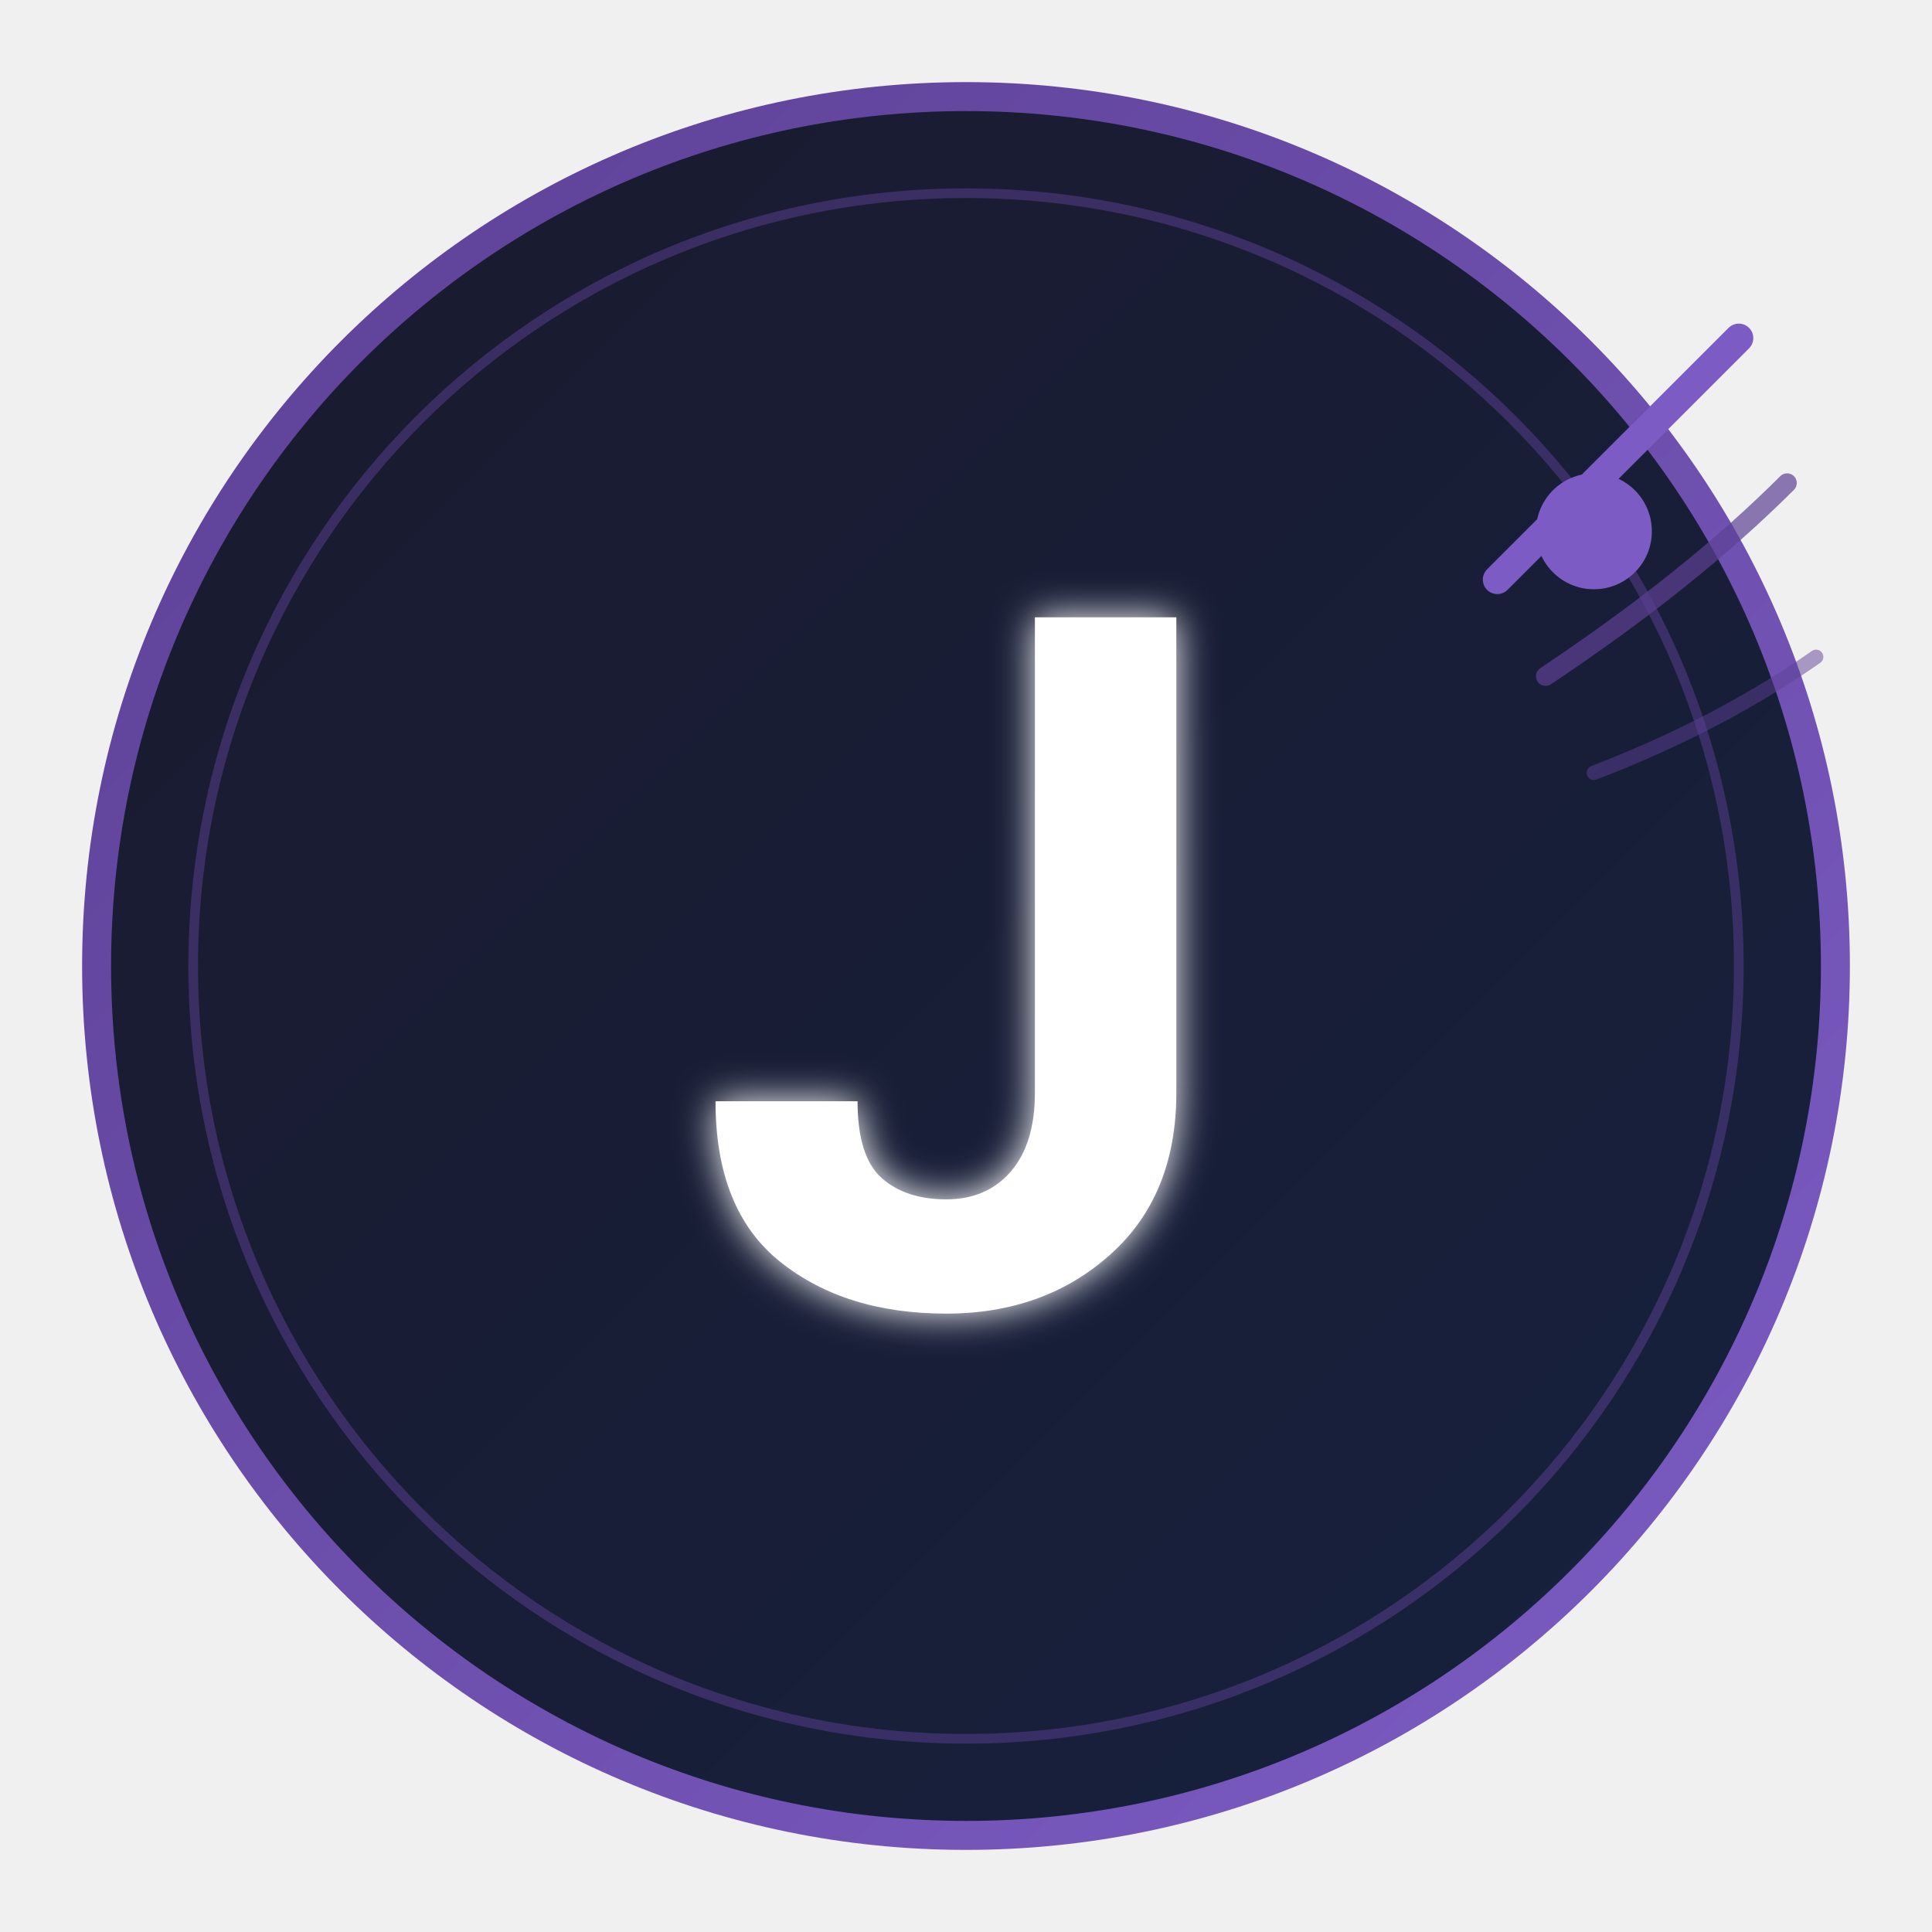
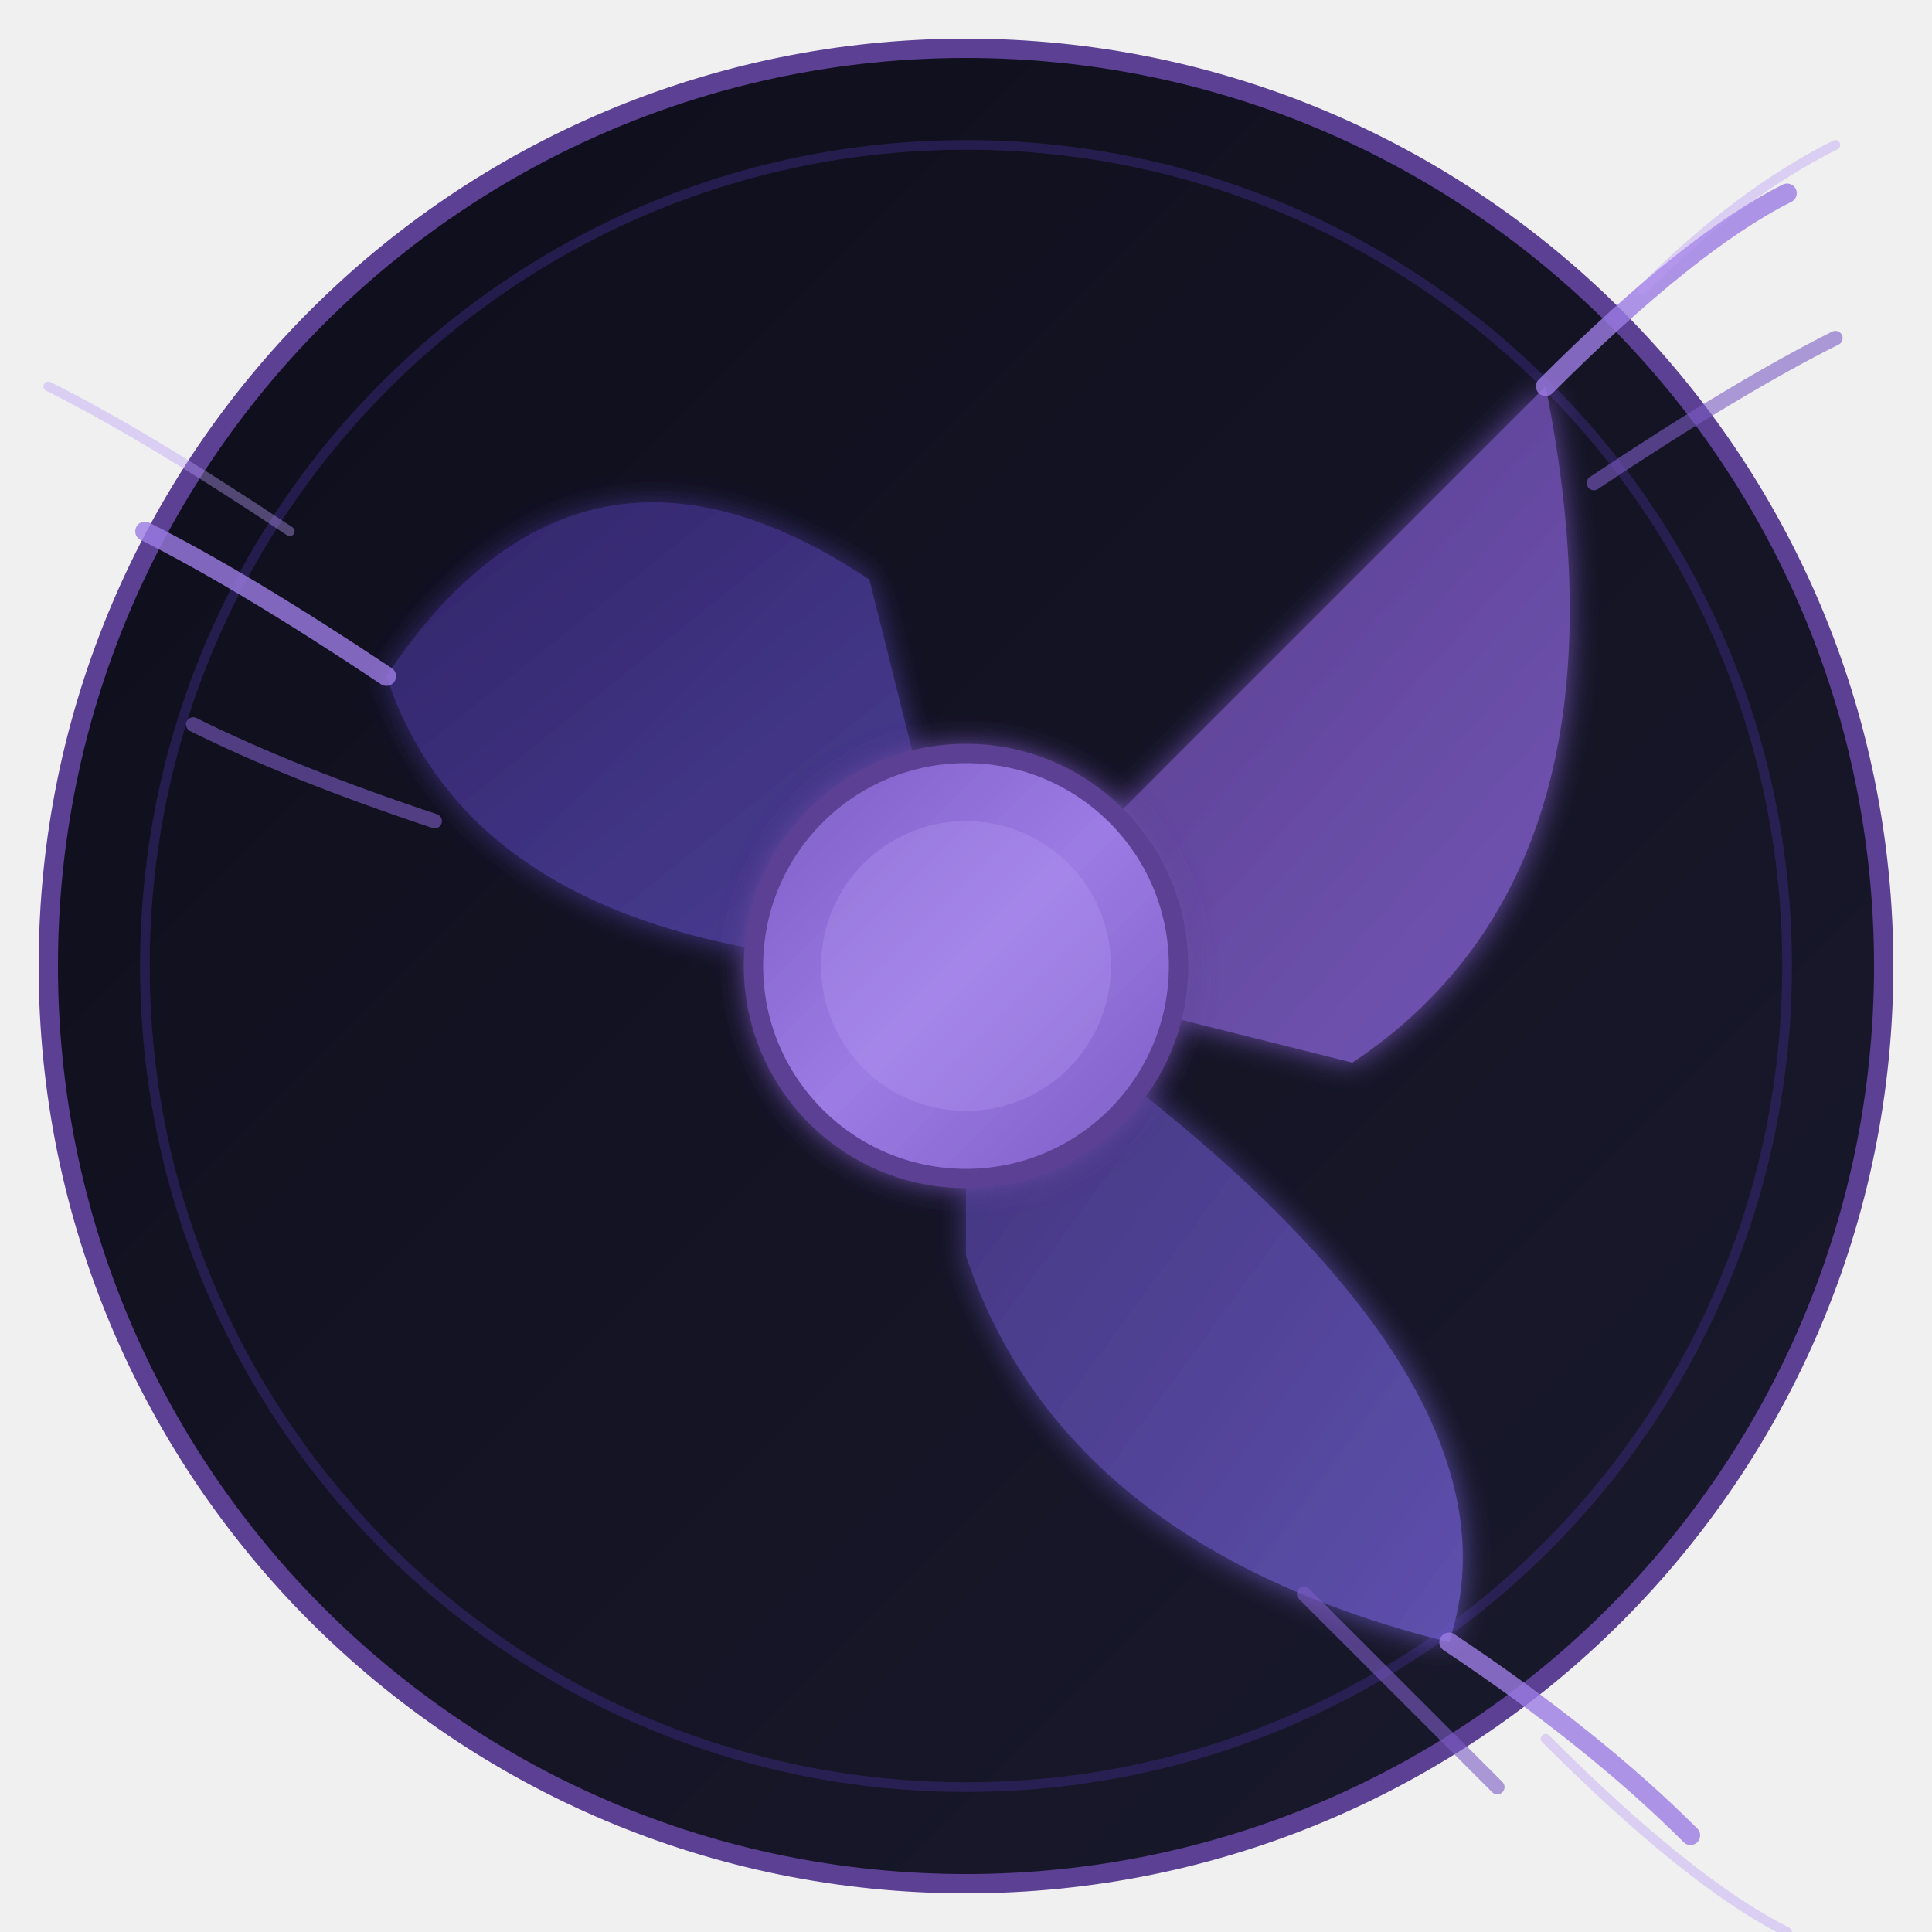
<svg xmlns="http://www.w3.org/2000/svg" viewBox="0 0 200 200">
  <defs>
    <linearGradient id="bg" x1="0%" y1="0%" x2="100%" y2="100%">
-       <stop offset="0%" style="stop-color:#1a1a2e" />
-       <stop offset="100%" style="stop-color:#16213e" />
+       <stop offset="0%" style="stop-color:#0d0d1a" />
+       <stop offset="100%" style="stop-color:#1a1a2e" />
    </linearGradient>
-     <linearGradient id="accent" x1="0%" y1="0%" x2="100%" y2="100%">
+     <linearGradient id="blade1" x1="0%" y1="0%" x2="100%" y2="100%">
      <stop offset="0%" style="stop-color:#5c4094" />
      <stop offset="100%" style="stop-color:#7c5cc4" />
    </linearGradient>
+     <linearGradient id="blade2" x1="0%" y1="0%" x2="100%" y2="100%">
+       <stop offset="0%" style="stop-color:#4a3a8c" />
+       <stop offset="100%" style="stop-color:#6a5ac4" />
+     </linearGradient>
+     <linearGradient id="blade3" x1="0%" y1="0%" x2="100%" y2="100%">
+       <stop offset="0%" style="stop-color:#3a2a7c" />
+       <stop offset="100%" style="stop-color:#5a4ab4" />
+     </linearGradient>
+     <linearGradient id="core" x1="0%" y1="0%" x2="100%" y2="100%">
+       <stop offset="0%" style="stop-color:#7c5cc4" />
+       <stop offset="50%" style="stop-color:#9c7ce4" />
+       <stop offset="100%" style="stop-color:#7c5cc4" />
+     </linearGradient>
    <filter id="glow">
-       <feGaussianBlur stdDeviation="2" result="coloredBlur" />
+       <feGaussianBlur stdDeviation="1.5" result="coloredBlur" />
      <feMerge>
        <feMergeNode in="coloredBlur" />
        <feMergeNode in="SourceGraphic" />
      </feMerge>
    </filter>
  </defs>
-   <circle cx="100" cy="100" r="90" fill="url(#bg)" stroke="url(#accent)" stroke-width="3" />
-   <circle cx="100" cy="100" r="80" fill="none" stroke="#5c4094" stroke-width="1" opacity="0.5" />
-   <text x="100" y="135" font-family="-apple-system, BlinkMacSystemFont, 'Segoe UI', Roboto, sans-serif" font-size="100" font-weight="700" fill="#ffffff" text-anchor="middle" filter="url(#glow)">J</text>
-   <path d="M 155 60 Q 170 45 180 35" stroke="#7c5cc4" stroke-width="3" fill="none" stroke-linecap="round" />
-   <path d="M 160 70 Q 175 60 185 50" stroke="#5c4094" stroke-width="2" fill="none" stroke-linecap="round" opacity="0.7" />
-   <path d="M 165 80 Q 178 75 188 68" stroke="#5c4094" stroke-width="1.5" fill="none" stroke-linecap="round" opacity="0.5" />
-   <circle cx="165" cy="55" r="6" fill="#7c5cc4" />
+   <circle cx="100" cy="100" r="95" fill="url(#bg)" stroke="#5c4094" stroke-width="2" />
+   <circle cx="100" cy="100" r="85" fill="none" stroke="#3a2a7c" stroke-width="1" opacity="0.5" />
+   <path d="M 100 100 Q 140 60 160 40 Q 170 90 140 110 Z" fill="url(#blade1)" opacity="0.9" filter="url(#glow)" />
+   <path d="M 100 100 Q 160 140 150 170 Q 110 160 100 130 Z" fill="url(#blade2)" opacity="0.85" filter="url(#glow)" />
+   <path d="M 100 100 Q 50 100 40 70 Q 60 40 90 60 Z" fill="url(#blade3)" opacity="0.8" filter="url(#glow)" />
+   <path d="M 160 40 Q 175 25 185 20" stroke="#9c7ce4" stroke-width="2" fill="none" stroke-linecap="round" opacity="0.8" />
+   <path d="M 165 50 Q 180 40 190 35" stroke="#7c5cc4" stroke-width="1.5" fill="none" stroke-linecap="round" opacity="0.6" />
+   <path d="M 150 170 Q 165 180 175 190" stroke="#9c7ce4" stroke-width="2" fill="none" stroke-linecap="round" opacity="0.8" />
+   <path d="M 135 165 Q 145 175 155 185" stroke="#7c5cc4" stroke-width="1.5" fill="none" stroke-linecap="round" opacity="0.6" />
+   <path d="M 40 70 Q 25 60 15 55" stroke="#9c7ce4" stroke-width="2" fill="none" stroke-linecap="round" opacity="0.8" />
+   <path d="M 45 85 Q 30 80 20 75" stroke="#7c5cc4" stroke-width="1.5" fill="none" stroke-linecap="round" opacity="0.6" />
+   <circle cx="100" cy="100" r="22" fill="url(#core)" stroke="#5c4094" stroke-width="2" filter="url(#glow)" />
+   <circle cx="100" cy="100" r="15" fill="#b89cf4" opacity="0.3" />
+   <path d="M 170 30 Q 180 20 190 15" stroke="#b89cf4" stroke-width="1" fill="none" stroke-linecap="round" opacity="0.4" />
+   <path d="M 160 180 Q 175 195 185 200" stroke="#b89cf4" stroke-width="1" fill="none" stroke-linecap="round" opacity="0.4" />
+   <path d="M 30 55 Q 15 45 5 40" stroke="#b89cf4" stroke-width="1" fill="none" stroke-linecap="round" opacity="0.4" />
</svg>
